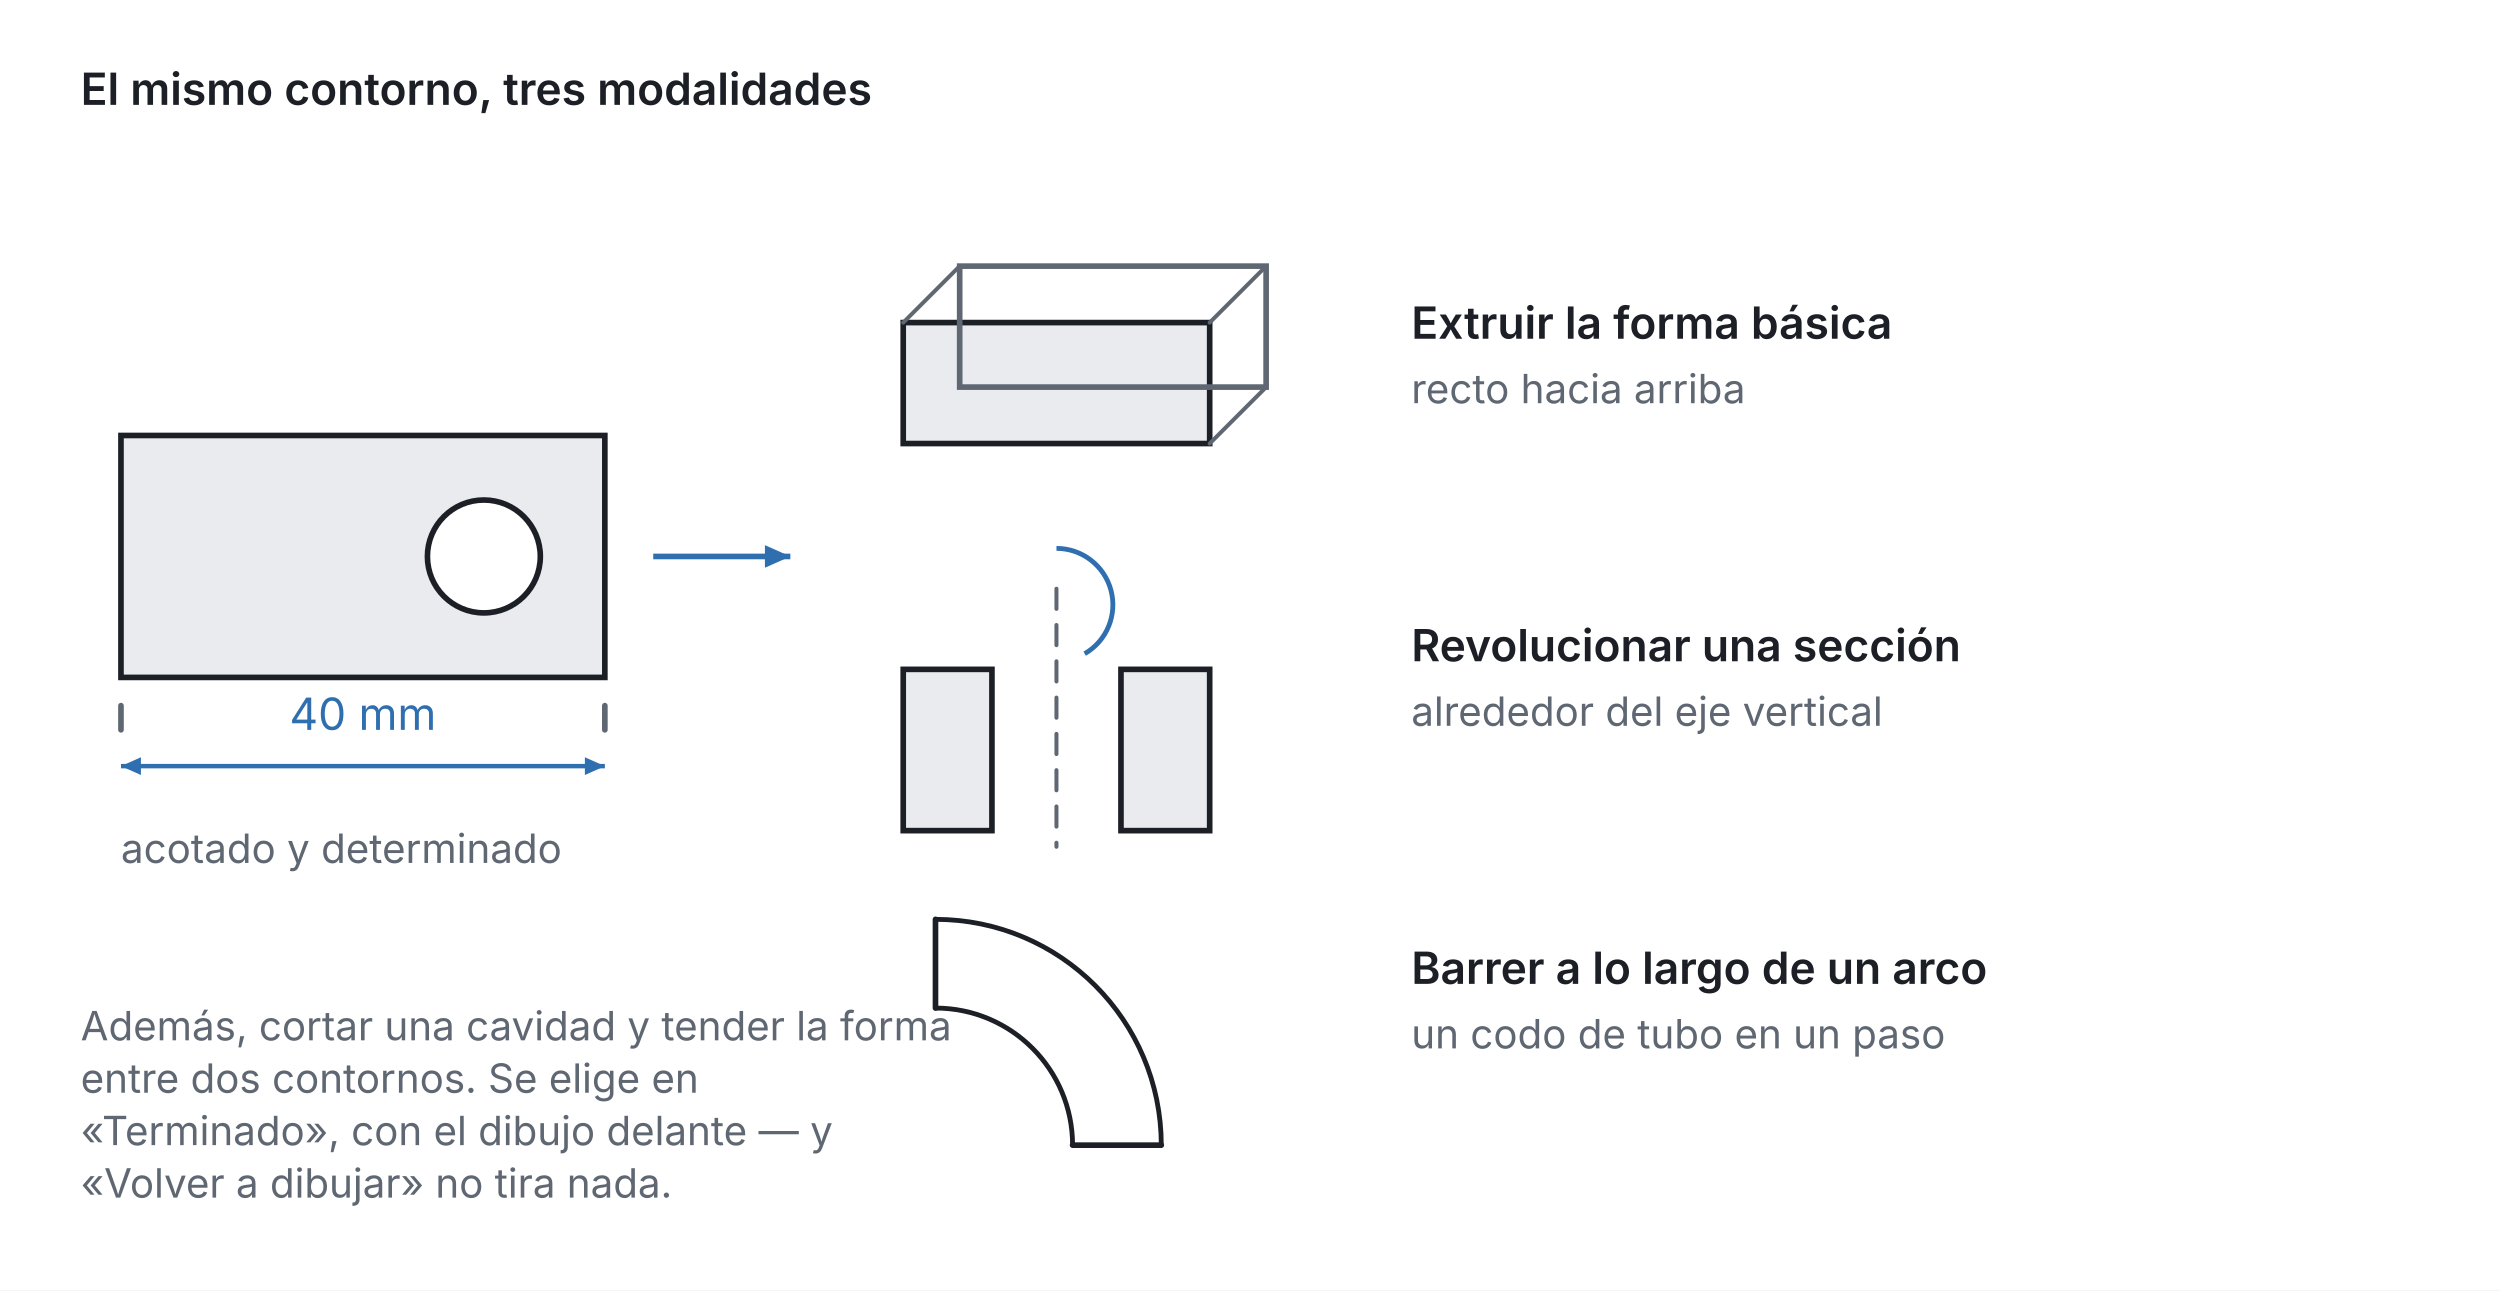
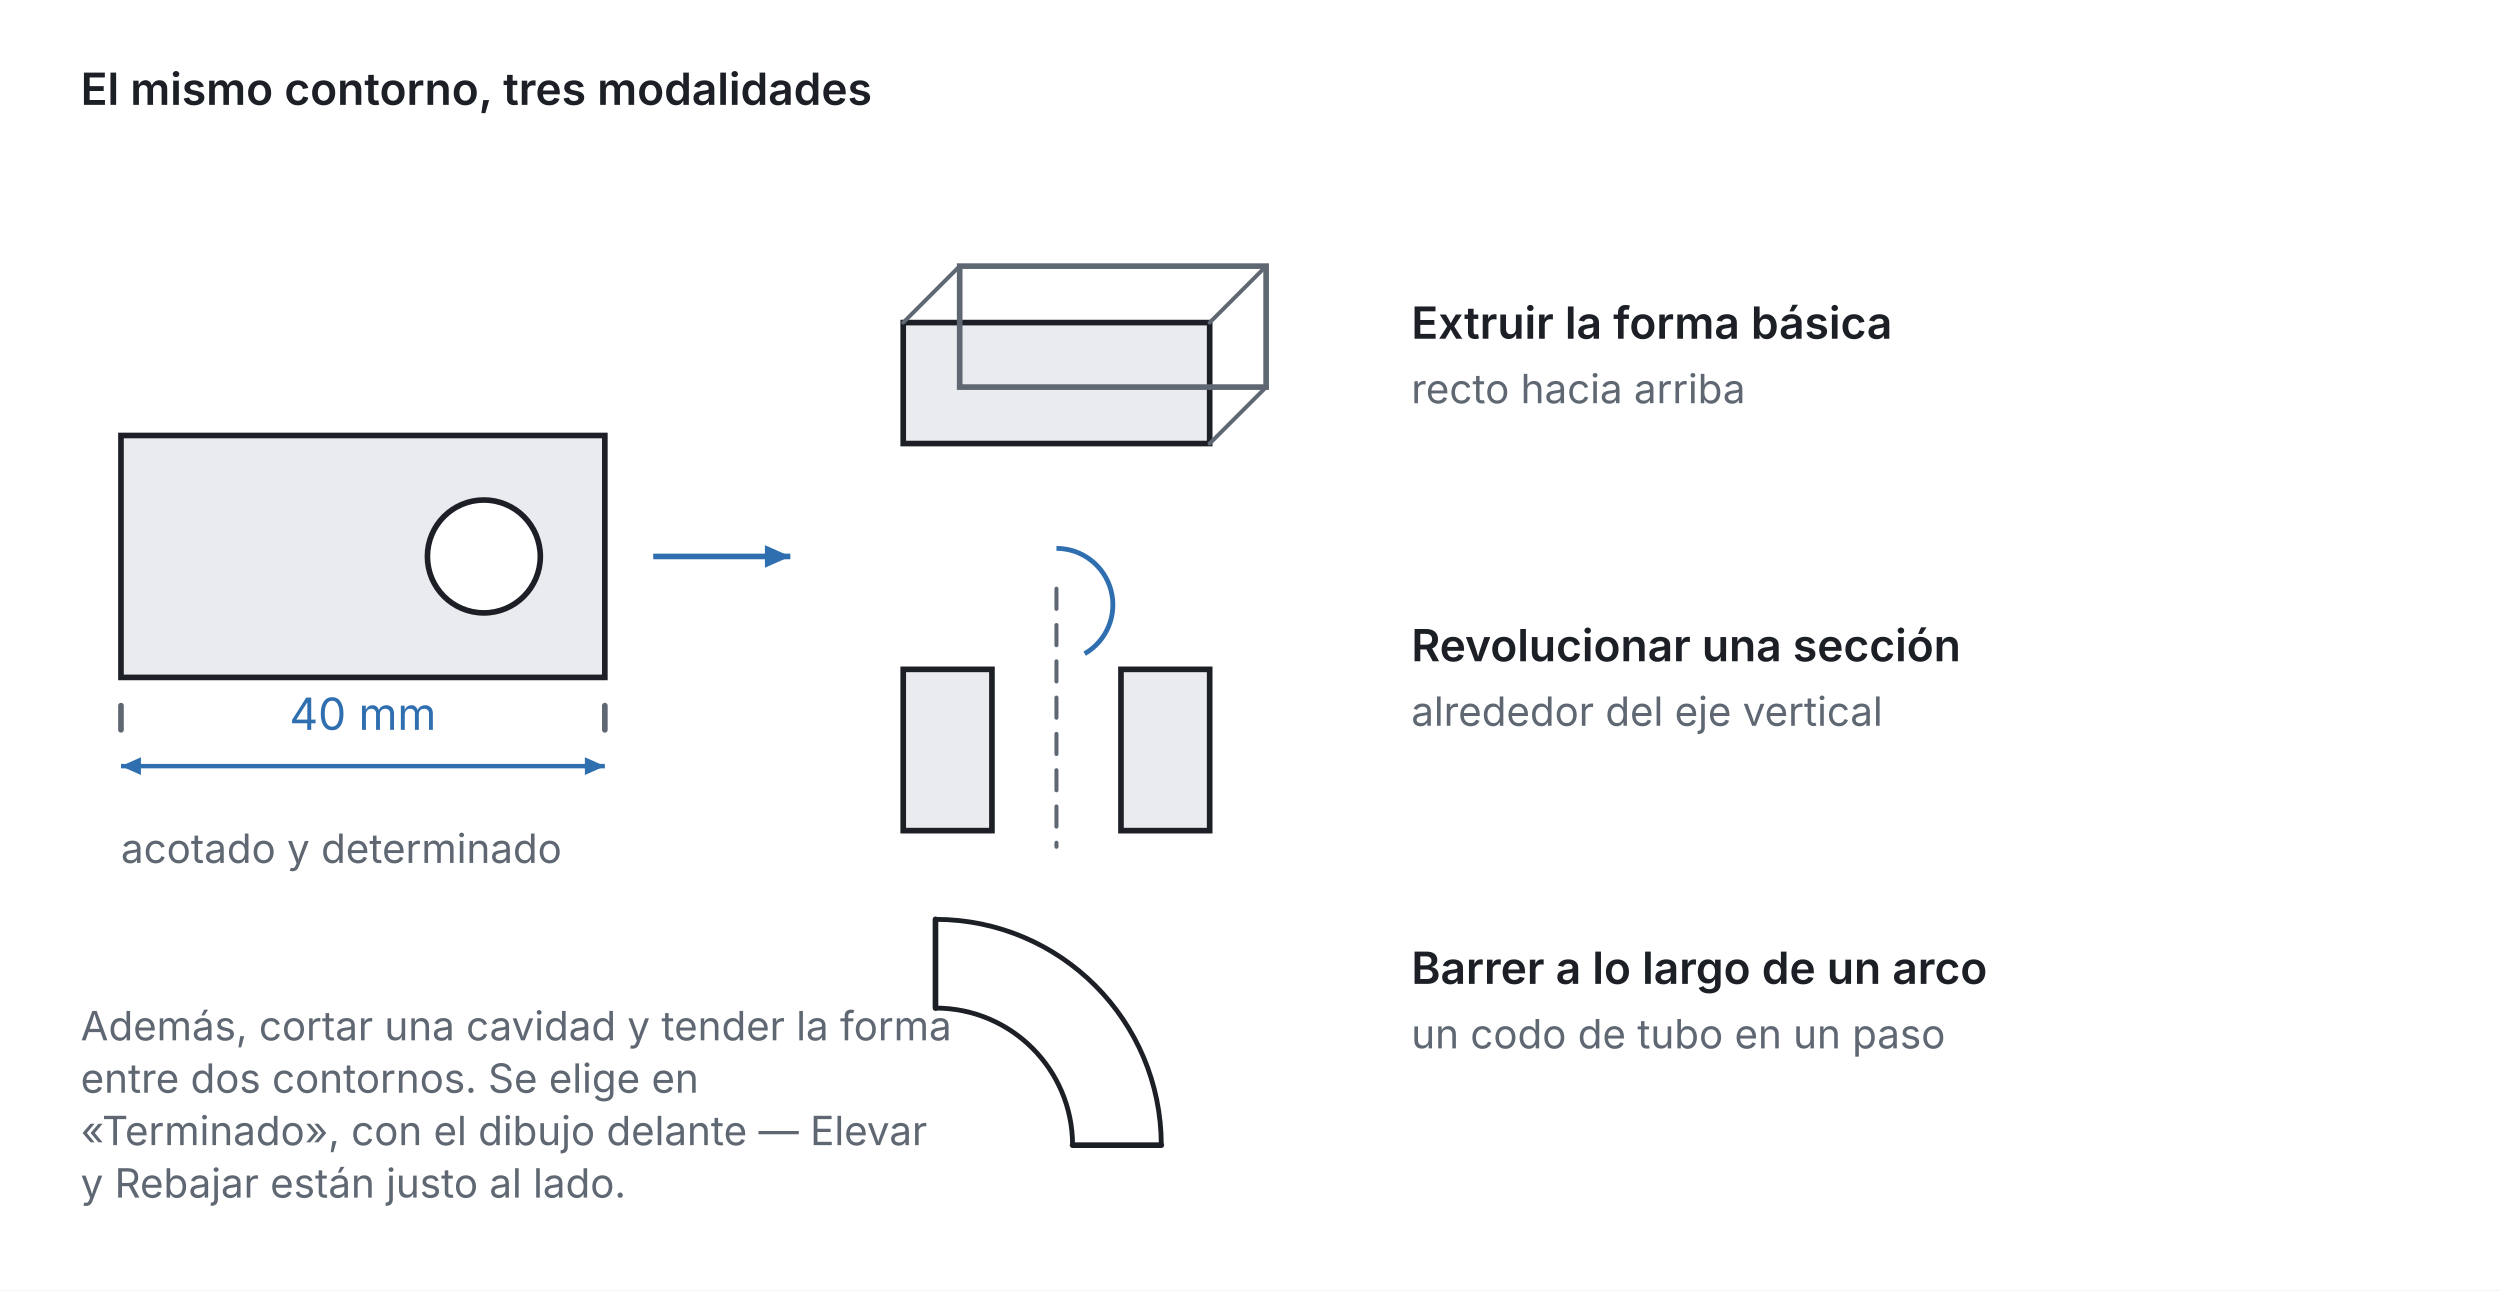
<svg xmlns="http://www.w3.org/2000/svg" viewBox="0 0 620 320" width="620" height="320">
  <defs>
    <marker id="arrow2f6fb0" viewBox="0 0 10 10" refX="9" refY="5" markerWidth="5" markerHeight="5" orient="auto-start-reverse">
      <path d="M 0 1 L 9 5 L 0 9 z" fill="#2f6fb0" />
    </marker>
  </defs>
  <rect x="0" y="0" width="620" height="320" fill="#ffffff" />
  <text x="20" y="26" fill="#1c2026" font-size="11" font-family="system-ui, -apple-system, Segoe UI, sans-serif" text-anchor="start" font-weight="600">El mismo contorno, tres modalidades</text>
  <polygon points="30,108 150,108 150,168 30,168" fill="#e9ebee" stroke="#1c2026" stroke-width="1.4" />
  <circle cx="120" cy="138" r="14" fill="#ffffff" stroke="#1c2026" stroke-width="1.4" />
  <line x1="30" y1="175" x2="30" y2="181" stroke="#5f6772" stroke-width="1.4" stroke-linecap="round" />
  <line x1="150" y1="175" x2="150" y2="181" stroke="#5f6772" stroke-width="1.4" stroke-linecap="round" />
  <line x1="30" y1="190" x2="150" y2="190" stroke="#2f6fb0" stroke-width="1.1" marker-start="url(#arrow2f6fb0)" marker-end="url(#arrow2f6fb0)" />
  <text x="90" y="181" fill="#2f6fb0" font-size="11" font-family="system-ui, -apple-system, Segoe UI, sans-serif" text-anchor="middle">40 mm</text>
  <text x="30" y="214" fill="#5f6772" font-size="10" font-family="system-ui, -apple-system, Segoe UI, sans-serif" text-anchor="start">acotado y determinado</text>
  <line x1="162" y1="138" x2="196" y2="138" stroke="#2f6fb0" stroke-width="1.4" marker-end="url(#arrow2f6fb0)" />
  <text x="350" y="84" fill="#1c2026" font-size="11" font-family="system-ui, -apple-system, Segoe UI, sans-serif" text-anchor="start" font-weight="600">Extruir la forma básica</text>
  <text x="350" y="100" fill="#5f6772" font-size="10" font-family="system-ui, -apple-system, Segoe UI, sans-serif" text-anchor="start">recto hacia arriba</text>
  <text x="350" y="164" fill="#1c2026" font-size="11" font-family="system-ui, -apple-system, Segoe UI, sans-serif" text-anchor="start" font-weight="600">Revolucionar una sección</text>
  <text x="350" y="180" fill="#5f6772" font-size="10" font-family="system-ui, -apple-system, Segoe UI, sans-serif" text-anchor="start">alrededor del eje vertical</text>
  <text x="350" y="244" fill="#1c2026" font-size="11" font-family="system-ui, -apple-system, Segoe UI, sans-serif" text-anchor="start" font-weight="600">Barrer a lo largo de un arco</text>
  <text x="350" y="260" fill="#5f6772" font-size="10" font-family="system-ui, -apple-system, Segoe UI, sans-serif" text-anchor="start">un codo de tubo en un paso</text>
  <polygon points="224,80 300,80 300,110 224,110" fill="#e9ebee" stroke="#1c2026" stroke-width="1.4" />
  <polygon points="238,66 314,66 314,96 238,96" fill="none" stroke="#5f6772" stroke-width="1.4" />
  <line x1="224" y1="80" x2="238" y2="66" stroke="#5f6772" stroke-width="1" stroke-linecap="round" />
  <line x1="300" y1="80" x2="314" y2="66" stroke="#5f6772" stroke-width="1" stroke-linecap="round" />
  <line x1="300" y1="110" x2="314" y2="96" stroke="#5f6772" stroke-width="1" stroke-linecap="round" />
  <line x1="262" y1="146" x2="262" y2="210" stroke="#5f6772" stroke-width="1" stroke-dasharray="5 4" stroke-linecap="round" />
  <polygon points="224,166 246,166 246,206 224,206" fill="#e9ebee" stroke="#1c2026" stroke-width="1.4" />
  <polygon points="300,166 278,166 278,206 300,206" fill="#e9ebee" stroke="#1c2026" stroke-width="1.4" />
  <path d="M 262 136 A 14 14 0 0 1 269 162.12" fill="none" stroke="#2f6fb0" stroke-width="1.2" />
  <path d="M 232 228 A 56 56 0 0 1 288 284" fill="none" stroke="#1c2026" stroke-width="1.2" />
  <path d="M 232 250 A 34 34 0 0 1 266 284" fill="none" stroke="#1c2026" stroke-width="1.2" />
  <line x1="266" y1="284" x2="288" y2="284" stroke="#1c2026" stroke-width="1.4" stroke-linecap="round" />
  <line x1="232" y1="228" x2="232" y2="250" stroke="#1c2026" stroke-width="1.4" stroke-linecap="round" />
  <text x="20" y="258" fill="#5f6772" font-size="10" font-family="system-ui, -apple-system, Segoe UI, sans-serif" text-anchor="start">Además, cortar una cavidad y tender la forma</text>
  <text x="20" y="271" fill="#5f6772" font-size="10" font-family="system-ui, -apple-system, Segoe UI, sans-serif" text-anchor="start">entre dos contornos. Se elige en</text>
-   <text x="20" y="284" fill="#5f6772" font-size="10" font-family="system-ui, -apple-system, Segoe UI, sans-serif" text-anchor="start">«Terminado», con el dibujo delante — y</text>
-   <text x="20" y="297" fill="#5f6772" font-size="10" font-family="system-ui, -apple-system, Segoe UI, sans-serif" text-anchor="start">«Volver a dibujar» no tira nada.</text>
+   <text x="20" y="284" fill="#5f6772" font-size="10" font-family="system-ui, -apple-system, Segoe UI, sans-serif" text-anchor="start">«Terminado», con el dibujo delante — Elevar</text>
+   <text x="20" y="297" fill="#5f6772" font-size="10" font-family="system-ui, -apple-system, Segoe UI, sans-serif" text-anchor="start">y Rebajar están justo al lado.</text>
</svg>
